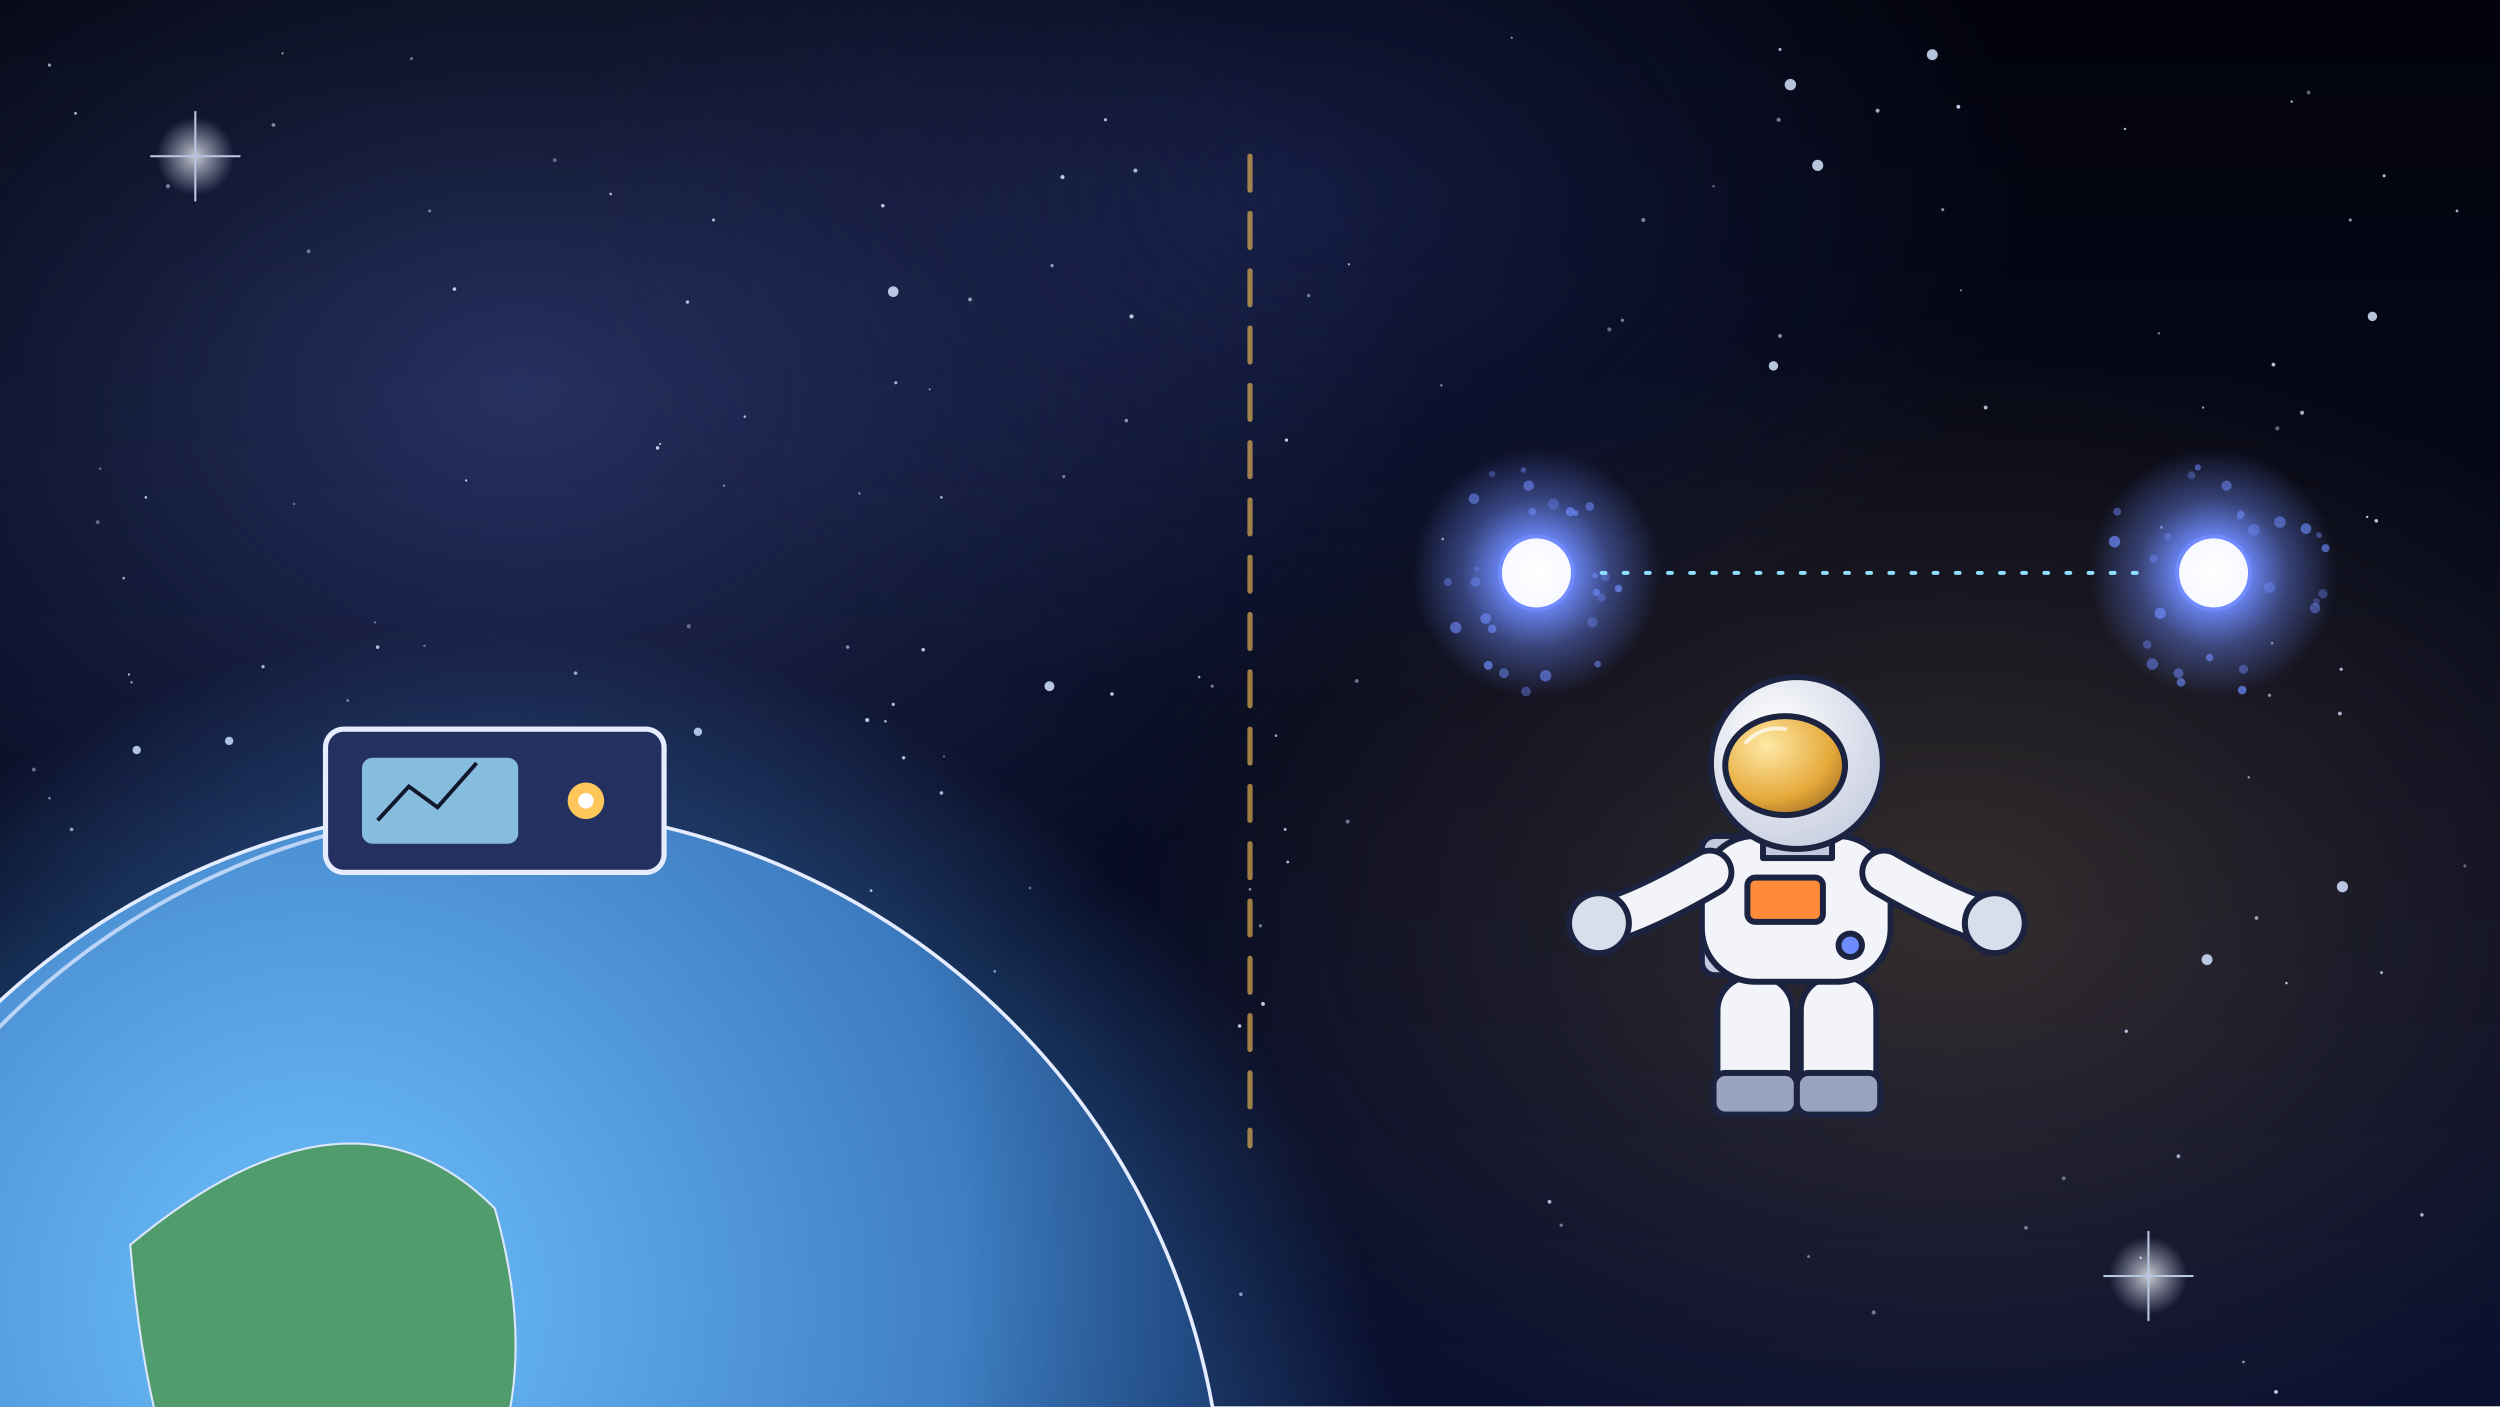
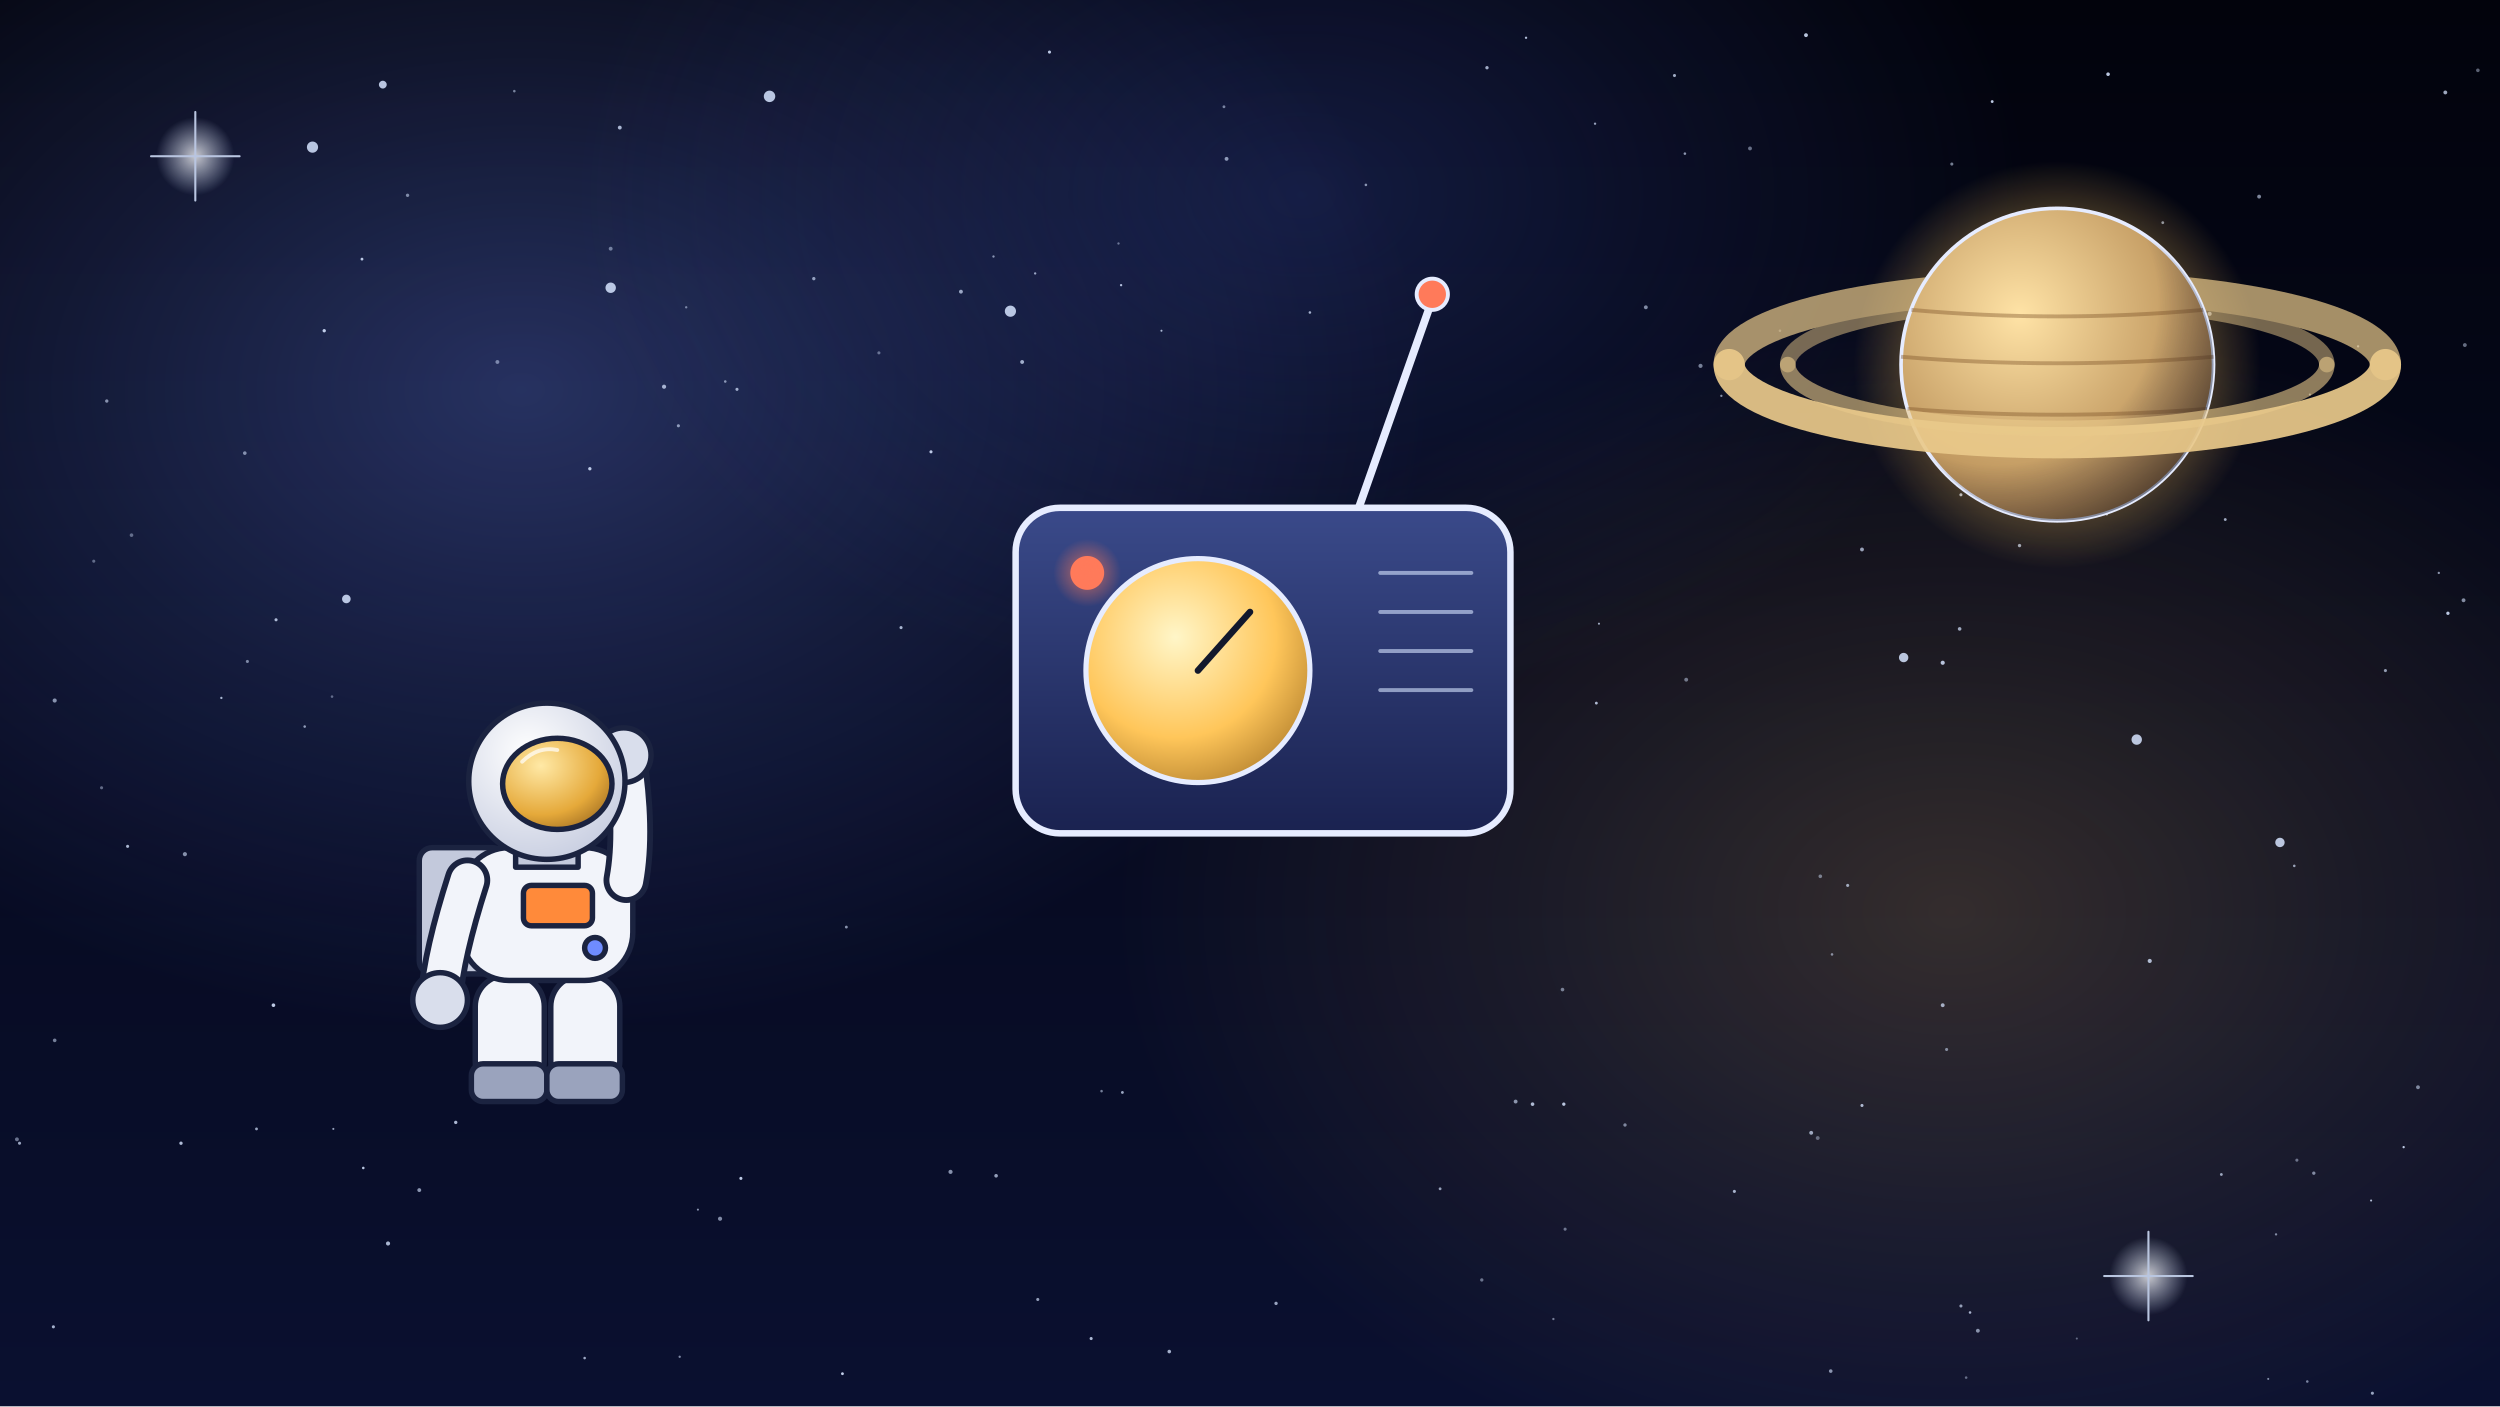
<svg xmlns="http://www.w3.org/2000/svg" viewBox="0 0 1920 1080" width="1920" height="1080">
  <defs>
-     <linearGradient id="U093l1" x1="0" y1="0" x2="0" y2="1">
+     <linearGradient id="U094l1" x1="0" y1="0" x2="0" y2="1">
      <stop offset="0" stop-color="#02030c" stop-opacity="1" />
      <stop offset="1" stop-color="#0a1030" stop-opacity="1" />
    </linearGradient>
-     <radialGradient id="U093r2" cx="0.5" cy="0.5" r="0.5">
+     <radialGradient id="U094r2" cx="0.5" cy="0.5" r="0.5">
      <stop offset="0" stop-color="#6f8cff" stop-opacity="0.32" />
      <stop offset="0.5" stop-color="#6f8cff" stop-opacity="0.144" />
      <stop offset="1" stop-color="#6f8cff" stop-opacity="0" />
    </radialGradient>
-     <radialGradient id="U093r3" cx="0.5" cy="0.5" r="0.5">
+     <radialGradient id="U094r3" cx="0.5" cy="0.5" r="0.5">
      <stop offset="0" stop-color="#ffc65a" stop-opacity="0.18" />
      <stop offset="0.5" stop-color="#ffc65a" stop-opacity="0.081" />
      <stop offset="1" stop-color="#ffc65a" stop-opacity="0" />
    </radialGradient>
-     <radialGradient id="U093r4" cx="0.5" cy="0.5" r="0.5">
+     <radialGradient id="U094r4" cx="0.5" cy="0.5" r="0.5">
      <stop offset="0" stop-color="#3a4fb0" stop-opacity="0.3" />
      <stop offset="0.5" stop-color="#3a4fb0" stop-opacity="0.135" />
      <stop offset="1" stop-color="#3a4fb0" stop-opacity="0" />
    </radialGradient>
-     <radialGradient id="U093r5" cx="0.5" cy="0.5" r="0.5">
+     <radialGradient id="U094r5" cx="0.5" cy="0.5" r="0.5">
      <stop offset="0" stop-color="#fff" stop-opacity="0.9" />
      <stop offset="1" stop-color="#d6e4ff" stop-opacity="0" />
    </radialGradient>
-     <radialGradient id="U093r6" cx="0.5" cy="0.5" r="0.5">
+     <radialGradient id="U094r6" cx="0.5" cy="0.5" r="0.5">
      <stop offset="0" stop-color="#fff" stop-opacity="0.9" />
      <stop offset="1" stop-color="#d6e4ff" stop-opacity="0" />
    </radialGradient>
-     <radialGradient id="U093r7" cx="0.5" cy="0.5" r="0.5">
-       <stop offset="0.7" stop-color="#4aa8ff" stop-opacity="0.35" />
-       <stop offset="1" stop-color="#4aa8ff" stop-opacity="0" />
-     </radialGradient>
-     <clipPath id="U093c8">
-       <circle cx="380" cy="1180" r="560" />
-     </clipPath>
-     <radialGradient id="U093r9" cx="0.38" cy="0.34" r="0.85">
-       <stop offset="0" stop-color="#6fc2ff" stop-opacity="1" />
-       <stop offset="1" stop-color="#12408a" stop-opacity="1" />
-     </radialGradient>
-     <radialGradient id="U093r10" cx="0.3" cy="0.3" r="0.95">
+     <radialGradient id="U094r7" cx="0.5" cy="0.5" r="0.5">
+       <stop offset="0.7" stop-color="#ffc65a" stop-opacity="0.28" />
+       <stop offset="1" stop-color="#ffc65a" stop-opacity="0" />
+     </radialGradient>
+     <radialGradient id="U094r8" cx="0.38" cy="0.34" r="0.85">
+       <stop offset="0" stop-color="#ffe3a6" stop-opacity="1" />
+       <stop offset="1" stop-color="#9a6a34" stop-opacity="1" />
+     </radialGradient>
+     <radialGradient id="U094r9" cx="0.3" cy="0.3" r="0.95">
      <stop offset="0" stop-color="#0a1030" stop-opacity="0" />
      <stop offset="0.55" stop-color="#0a1030" stop-opacity="0" />
-       <stop offset="1" stop-color="#02030c" stop-opacity="0.82" />
-     </radialGradient>
-     <radialGradient id="U093r11" cx="0.38" cy="0.32" r="0.85">
+       <stop offset="1" stop-color="#02030c" stop-opacity="0.8" />
+     </radialGradient>
+     <radialGradient id="U094r10" cx="0.38" cy="0.32" r="0.85">
      <stop offset="0" stop-color="#ffffff" stop-opacity="1" />
      <stop offset="1" stop-color="#bfc6dc" stop-opacity="1" />
    </radialGradient>
-     <radialGradient id="U093r12" cx="0.35" cy="0.3" r="0.9">
+     <radialGradient id="U094r11" cx="0.35" cy="0.3" r="0.9">
      <stop offset="0" stop-color="#ffe9a6" stop-opacity="1" />
      <stop offset="0.6" stop-color="#e5a93a" stop-opacity="1" />
      <stop offset="1" stop-color="#8a5a1a" stop-opacity="1" />
    </radialGradient>
-     <radialGradient id="U093r13" cx="0.5" cy="0.5" r="0.5">
-       <stop offset="0" stop-color="#fff" stop-opacity="1" />
-       <stop offset="0.25" stop-color="#6f8cff" stop-opacity="1" />
-       <stop offset="0.6" stop-color="#6f8cff" stop-opacity="0.4" />
-       <stop offset="1" stop-color="#6f8cff" stop-opacity="0" />
-     </radialGradient>
-     <radialGradient id="U093r14" cx="0.5" cy="0.5" r="0.5">
-       <stop offset="0" stop-color="#fff" stop-opacity="1" />
-       <stop offset="0.25" stop-color="#6f8cff" stop-opacity="1" />
-       <stop offset="0.6" stop-color="#6f8cff" stop-opacity="0.4" />
-       <stop offset="1" stop-color="#6f8cff" stop-opacity="0" />
+     <linearGradient id="U094l12" x1="0" y1="0" x2="0" y2="1">
+       <stop offset="0" stop-color="#3a4a8a" stop-opacity="1" />
+       <stop offset="1" stop-color="#1a2250" stop-opacity="1" />
+     </linearGradient>
+     <radialGradient id="U094r13" cx="0.4" cy="0.35" r="0.9">
+       <stop offset="0" stop-color="#fff6c8" stop-opacity="1" />
+       <stop offset="0.5" stop-color="#ffc65a" stop-opacity="1" />
+       <stop offset="1" stop-color="#8a5a14" stop-opacity="1" />
+     </radialGradient>
+     <radialGradient id="U094r14" cx="0.5" cy="0.5" r="0.5">
+       <stop offset="0" stop-color="#ff7a5a" stop-opacity="0.7" />
+       <stop offset="1" stop-color="#ff7a5a" stop-opacity="0" />
    </radialGradient>
  </defs>
-   <rect width="1920" height="1080" fill="url(#U093l1)" />
+   <rect width="1920" height="1080" fill="url(#U094l1)" />
  <g id="bg-nebula-layer">
    <g id="mv-drift-nebula-1">
-       <ellipse cx="400" cy="300" rx="700" ry="490" fill="url(#U093r2)" />
+       <ellipse cx="400" cy="300" rx="700" ry="490" fill="url(#U094r2)" />
    </g>
-     <ellipse cx="1500" cy="700" rx="650" ry="455" fill="url(#U093r3)" />
-     <ellipse cx="1000" cy="150" rx="560" ry="392" fill="url(#U093r4)" />
+     <ellipse cx="1500" cy="700" rx="650" ry="455" fill="url(#U094r3)" />
+     <ellipse cx="1000" cy="150" rx="560" ry="392" fill="url(#U094r4)" />
  </g>
  <g id="bg-stars">
-     <circle cx="1743" cy="534" r="1.3" fill="#d6e4ff" opacity="0.58" />
-     <circle cx="226" cy="387" r="0.9" fill="#d6e4ff" opacity="0.46" />
-     <circle cx="316" cy="45" r="1.2" fill="#d6e4ff" opacity="0.46" />
-     <circle cx="1733" cy="705" r="1.4" fill="#d6e4ff" opacity="0.72" />
-     <circle cx="1439" cy="1008" r="1.6" fill="#d6e4ff" opacity="0.48" />
-     <circle cx="572" cy="320" r="1.0" fill="#d6e4ff" opacity="0.78" />
-     <circle cx="1760" cy="78" r="0.9" fill="#d6e4ff" opacity="0.86" />
-     <circle cx="210" cy="96" r="1.5" fill="#d6e4ff" opacity="0.54" />
-     <circle cx="38" cy="613" r="1.0" fill="#d6e4ff" opacity="0.59" />
-     <circle cx="631" cy="877" r="1.6" fill="#d6e4ff" opacity="0.88" />
-     <circle cx="953" cy="994" r="1.4" fill="#d6e4ff" opacity="0.67" />
-     <circle cx="1746" cy="280" r="1.5" fill="#d6e4ff" opacity="0.82" />
-     <circle cx="591" cy="1029" r="1.1" fill="#d6e4ff" opacity="0.43" />
-     <circle cx="1893" cy="665" r="1.2" fill="#d6e4ff" opacity="0.41" />
-     <circle cx="796" cy="1021" r="1.6" fill="#d6e4ff" opacity="0.47" />
-     <circle cx="588" cy="1057" r="1.4" fill="#d6e4ff" opacity="0.67" />
-     <circle cx="267" cy="678" r="0.8" fill="#d6e4ff" opacity="0.42" />
-     <circle cx="1366" cy="92" r="1.6" fill="#d6e4ff" opacity="0.51" />
-     <circle cx="112" cy="382" r="1.0" fill="#d6e4ff" opacity="0.87" />
-     <circle cx="817" cy="366" r="1.2" fill="#d6e4ff" opacity="0.54" />
-     <circle cx="38" cy="50" r="1.3" fill="#d6e4ff" opacity="0.66" />
-     <circle cx="20" cy="1060" r="1.2" fill="#d6e4ff" opacity="0.64" />
-     <circle cx="637" cy="1023" r="1.1" fill="#d6e4ff" opacity="0.40" />
-     <circle cx="1749" cy="329" r="1.6" fill="#d6e4ff" opacity="0.42" />
-     <circle cx="548" cy="169" r="1.2" fill="#d6e4ff" opacity="0.80" />
-     <circle cx="931" cy="527" r="1.3" fill="#d6e4ff" opacity="0.49" />
-     <circle cx="1887" cy="162" r="1.1" fill="#d6e4ff" opacity="0.76" />
-     <circle cx="1492" cy="161" r="1.2" fill="#d6e4ff" opacity="0.64" />
-     <circle cx="808" cy="204" r="1.3" fill="#d6e4ff" opacity="0.64" />
-     <circle cx="764" cy="746" r="1.1" fill="#d6e4ff" opacity="0.64" />
-     <circle cx="784" cy="827" r="1.0" fill="#d6e4ff" opacity="0.40" />
-     <circle cx="660" cy="379" r="0.8" fill="#d6e4ff" opacity="0.70" />
-     <circle cx="1005" cy="227" r="1.3" fill="#d6e4ff" opacity="0.49" />
-     <circle cx="1246" cy="246" r="1.3" fill="#d6e4ff" opacity="0.52" />
-     <circle cx="1644" cy="966" r="0.9" fill="#d6e4ff" opacity="0.87" />
-     <circle cx="295" cy="1012" r="1.5" fill="#d6e4ff" opacity="0.51" />
-     <circle cx="1262" cy="169" r="1.6" fill="#d6e4ff" opacity="0.54" />
-     <circle cx="469" cy="149" r="1.0" fill="#d6e4ff" opacity="0.85" />
-     <circle cx="505" cy="344" r="1.4" fill="#d6e4ff" opacity="0.89" />
-     <circle cx="865" cy="323" r="1.4" fill="#d6e4ff" opacity="0.59" />
-     <circle cx="669" cy="684" r="1.1" fill="#d6e4ff" opacity="0.89" />
-     <circle cx="680" cy="554" r="1.0" fill="#d6e4ff" opacity="0.83" />
-     <circle cx="283" cy="892" r="1.4" fill="#d6e4ff" opacity="0.82" />
-     <circle cx="1504" cy="82" r="1.5" fill="#d6e4ff" opacity="0.90" />
-     <circle cx="202" cy="512" r="1.3" fill="#d6e4ff" opacity="0.77" />
-     <circle cx="1633" cy="792" r="1.3" fill="#d6e4ff" opacity="0.83" />
-     <circle cx="960" cy="683" r="1.1" fill="#d6e4ff" opacity="0.57" />
-     <circle cx="1161" cy="29" r="0.8" fill="#d6e4ff" opacity="0.70" />
-     <circle cx="55" cy="637" r="1.4" fill="#d6e4ff" opacity="0.68" />
-     <circle cx="1745" cy="494" r="1.0" fill="#d6e4ff" opacity="0.63" />
-     <circle cx="157" cy="693" r="1.0" fill="#d6e4ff" opacity="0.51" />
-     <circle cx="129" cy="143" r="1.6" fill="#d6e4ff" opacity="0.51" />
-     <circle cx="745" cy="230" r="1.5" fill="#d6e4ff" opacity="0.64" />
-     <circle cx="688" cy="294" r="1.2" fill="#d6e4ff" opacity="0.78" />
-     <circle cx="816" cy="136" r="1.6" fill="#d6e4ff" opacity="0.87" />
-     <circle cx="75" cy="401" r="1.5" fill="#d6e4ff" opacity="0.40" />
-     <circle cx="686" cy="541" r="1.3" fill="#d6e4ff" opacity="0.81" />
-     <circle cx="556" cy="373" r="0.8" fill="#d6e4ff" opacity="0.69" />
-     <circle cx="725" cy="581" r="0.9" fill="#d6e4ff" opacity="0.42" />
-     <circle cx="872" cy="131" r="1.6" fill="#d6e4ff" opacity="0.76" />
-     <circle cx="913" cy="1008" r="1.0" fill="#d6e4ff" opacity="0.80" />
-     <circle cx="115" cy="834" r="1.6" fill="#d6e4ff" opacity="0.89" />
-     <circle cx="1107" cy="296" r="1.0" fill="#d6e4ff" opacity="0.54" />
-     <circle cx="1673" cy="888" r="1.5" fill="#d6e4ff" opacity="0.72" />
-     <circle cx="714" cy="299" r="0.8" fill="#d6e4ff" opacity="0.58" />
-     <circle cx="326" cy="496" r="1.0" fill="#d6e4ff" opacity="0.41" />
-     <circle cx="1316" cy="143" r="1.0" fill="#d6e4ff" opacity="0.40" />
-     <circle cx="507" cy="341" r="0.9" fill="#d6e4ff" opacity="0.73" />
-     <circle cx="1825" cy="400" r="1.4" fill="#d6e4ff" opacity="0.87" />
-     <circle cx="709" cy="499" r="1.4" fill="#d6e4ff" opacity="0.86" />
-     <circle cx="426" cy="123" r="1.5" fill="#d6e4ff" opacity="0.41" />
-     <circle cx="1442" cy="85" r="1.6" fill="#d6e4ff" opacity="0.71" />
-     <circle cx="525" cy="988" r="1.2" fill="#d6e4ff" opacity="0.84" />
-     <circle cx="1723" cy="1046" r="1.0" fill="#d6e4ff" opacity="0.68" />
-     <circle cx="1035" cy="631" r="1.5" fill="#d6e4ff" opacity="0.49" />
-     <circle cx="529" cy="481" r="1.6" fill="#d6e4ff" opacity="0.41" />
-     <circle cx="1773" cy="71" r="1.5" fill="#d6e4ff" opacity="0.43" />
-     <circle cx="217" cy="41" r="0.8" fill="#d6e4ff" opacity="0.78" />
-     <circle cx="293" cy="957" r="1.0" fill="#d6e4ff" opacity="0.76" />
-     <circle cx="546" cy="1060" r="1.6" fill="#d6e4ff" opacity="0.65" />
-     <circle cx="1367" cy="38" r="1.2" fill="#d6e4ff" opacity="0.78" />
-     <circle cx="442" cy="517" r="1.4" fill="#d6e4ff" opacity="0.72" />
-     <circle cx="344" cy="832" r="1.1" fill="#d6e4ff" opacity="0.45" />
-     <circle cx="980" cy="565" r="1.0" fill="#d6e4ff" opacity="0.77" />
-     <circle cx="1768" cy="317" r="1.6" fill="#d6e4ff" opacity="0.75" />
-     <circle cx="290" cy="497" r="1.4" fill="#d6e4ff" opacity="0.83" />
-     <circle cx="1692" cy="313" r="0.9" fill="#d6e4ff" opacity="0.69" />
-     <circle cx="694" cy="582" r="1.3" fill="#d6e4ff" opacity="0.86" />
-     <circle cx="823" cy="918" r="1.4" fill="#d6e4ff" opacity="0.54" />
-     <circle cx="1389" cy="965" r="1.1" fill="#d6e4ff" opacity="0.53" />
-     <circle cx="1632" cy="99" r="0.9" fill="#d6e4ff" opacity="0.88" />
-     <circle cx="854" cy="533" r="1.4" fill="#d6e4ff" opacity="0.88" />
-     <circle cx="988" cy="338" r="1.3" fill="#d6e4ff" opacity="0.88" />
-     <circle cx="1506" cy="223" r="0.8" fill="#d6e4ff" opacity="0.62" />
-     <circle cx="849" cy="92" r="1.2" fill="#d6e4ff" opacity="0.85" />
-     <circle cx="1036" cy="203" r="0.9" fill="#d6e4ff" opacity="0.72" />
-     <circle cx="1658" cy="256" r="1.0" fill="#d6e4ff" opacity="0.51" />
-     <circle cx="1199" cy="941" r="1.3" fill="#d6e4ff" opacity="0.46" />
-     <circle cx="99" cy="518" r="0.9" fill="#d6e4ff" opacity="0.78" />
-     <circle cx="101" cy="524" r="0.9" fill="#d6e4ff" opacity="0.72" />
-     <circle cx="1756" cy="755" r="1.0" fill="#d6e4ff" opacity="0.81" />
-     <circle cx="847" cy="1022" r="1.2" fill="#d6e4ff" opacity="0.74" />
-     <circle cx="1660" cy="405" r="1.2" fill="#d6e4ff" opacity="0.56" />
-     <circle cx="528" cy="232" r="1.3" fill="#d6e4ff" opacity="0.84" />
-     <circle cx="849" cy="1049" r="1.5" fill="#d6e4ff" opacity="0.40" />
-     <circle cx="477" cy="641" r="1.0" fill="#d6e4ff" opacity="0.69" />
-     <circle cx="1805" cy="169" r="1.2" fill="#d6e4ff" opacity="0.68" />
-     <circle cx="1797" cy="548" r="1.5" fill="#d6e4ff" opacity="0.77" />
-     <circle cx="1190" cy="923" r="1.5" fill="#d6e4ff" opacity="0.77" />
-     <circle cx="1525" cy="313" r="1.5" fill="#d6e4ff" opacity="0.82" />
-     <circle cx="1585" cy="905" r="1.5" fill="#d6e4ff" opacity="0.44" />
-     <circle cx="791" cy="682" r="1.1" fill="#d6e4ff" opacity="0.43" />
-     <circle cx="267" cy="538" r="1.1" fill="#d6e4ff" opacity="0.52" />
-     <circle cx="1042" cy="523" r="1.5" fill="#d6e4ff" opacity="0.46" />
-     <circle cx="1831" cy="135" r="1.2" fill="#d6e4ff" opacity="0.83" />
-     <circle cx="723" cy="609" r="1.4" fill="#d6e4ff" opacity="0.82" />
-     <circle cx="1748" cy="1069" r="1.5" fill="#d6e4ff" opacity="0.87" />
-     <circle cx="358" cy="369" r="0.9" fill="#d6e4ff" opacity="0.81" />
-     <circle cx="989" cy="662" r="1.1" fill="#d6e4ff" opacity="0.81" />
-     <circle cx="987" cy="637" r="1.2" fill="#d6e4ff" opacity="0.76" />
-     <circle cx="38" cy="1014" r="1.0" fill="#d6e4ff" opacity="0.87" />
-     <circle cx="651" cy="497" r="1.4" fill="#d6e4ff" opacity="0.56" />
-     <circle cx="921" cy="520" r="1.0" fill="#d6e4ff" opacity="0.70" />
-     <circle cx="1727" cy="597" r="0.9" fill="#d6e4ff" opacity="0.70" />
-     <circle cx="678" cy="158" r="1.4" fill="#d6e4ff" opacity="0.85" />
-     <circle cx="1367" cy="258" r="1.5" fill="#d6e4ff" opacity="0.62" />
-     <circle cx="77" cy="360" r="0.9" fill="#d6e4ff" opacity="0.47" />
-     <circle cx="288" cy="478" r="0.9" fill="#d6e4ff" opacity="0.46" />
-     <circle cx="134" cy="700" r="1.6" fill="#d6e4ff" opacity="0.63" />
-     <circle cx="1556" cy="943" r="1.5" fill="#d6e4ff" opacity="0.50" />
-     <circle cx="349" cy="222" r="1.4" fill="#d6e4ff" opacity="0.89" />
-     <circle cx="1798" cy="514" r="1.3" fill="#d6e4ff" opacity="0.78" />
-     <circle cx="723" cy="382" r="1.0" fill="#d6e4ff" opacity="0.83" />
-     <circle cx="1829" cy="747" r="1.2" fill="#d6e4ff" opacity="0.73" />
-     <circle cx="26" cy="591" r="1.5" fill="#d6e4ff" opacity="0.45" />
-     <circle cx="58" cy="87" r="1.1" fill="#d6e4ff" opacity="0.82" />
-     <circle cx="1108" cy="414" r="1.0" fill="#d6e4ff" opacity="0.75" />
-     <circle cx="1236" cy="253" r="1.6" fill="#d6e4ff" opacity="0.43" />
-     <circle cx="968" cy="711" r="1.2" fill="#d6e4ff" opacity="0.55" />
-     <circle cx="644" cy="705" r="1.1" fill="#d6e4ff" opacity="0.86" />
-     <circle cx="330" cy="162" r="1.2" fill="#d6e4ff" opacity="0.48" />
-     <circle cx="189" cy="962" r="1.1" fill="#d6e4ff" opacity="0.54" />
-     <circle cx="666" cy="553" r="1.6" fill="#d6e4ff" opacity="0.84" />
-     <circle cx="869" cy="243" r="1.6" fill="#d6e4ff" opacity="0.86" />
-     <circle cx="952" cy="788" r="1.4" fill="#d6e4ff" opacity="0.84" />
-     <circle cx="970" cy="771" r="1.5" fill="#d6e4ff" opacity="0.90" />
-     <circle cx="95" cy="444" r="1.1" fill="#d6e4ff" opacity="0.68" />
-     <circle cx="1860" cy="933" r="1.4" fill="#d6e4ff" opacity="0.76" />
-     <circle cx="1818" cy="397" r="0.9" fill="#d6e4ff" opacity="0.89" />
-     <circle cx="193" cy="814" r="1.1" fill="#d6e4ff" opacity="0.51" />
-     <circle cx="237" cy="193" r="1.5" fill="#d6e4ff" opacity="0.44" />
+     <circle cx="1049" cy="142" r="1.0" fill="#d6e4ff" opacity="0.62" />
+     <circle cx="42" cy="538" r="1.6" fill="#d6e4ff" opacity="0.61" />
+     <circle cx="1595" cy="1028" r="0.8" fill="#d6e4ff" opacity="0.41" />
+     <circle cx="838" cy="1028" r="1.2" fill="#d6e4ff" opacity="0.80" />
+     <circle cx="1286" cy="58" r="1.2" fill="#d6e4ff" opacity="0.72" />
+     <circle cx="313" cy="150" r="1.3" fill="#d6e4ff" opacity="0.55" />
+     <circle cx="1322" cy="304" r="0.9" fill="#d6e4ff" opacity="0.59" />
+     <circle cx="1506" cy="380" r="1.2" fill="#d6e4ff" opacity="0.79" />
+     <circle cx="536" cy="929" r="0.8" fill="#d6e4ff" opacity="0.63" />
+     <circle cx="469" cy="191" r="1.5" fill="#d6e4ff" opacity="0.48" />
+     <circle cx="1492" cy="509" r="1.6" fill="#d6e4ff" opacity="0.84" />
+     <circle cx="41" cy="1019" r="1.2" fill="#d6e4ff" opacity="0.76" />
+     <circle cx="210" cy="772" r="1.4" fill="#d6e4ff" opacity="0.88" />
+     <circle cx="1142" cy="52" r="1.3" fill="#d6e4ff" opacity="0.73" />
+     <circle cx="256" cy="867" r="0.8" fill="#d6e4ff" opacity="0.69" />
+     <circle cx="1193" cy="1013" r="0.9" fill="#d6e4ff" opacity="0.51" />
+     <circle cx="1295" cy="522" r="1.5" fill="#d6e4ff" opacity="0.48" />
+     <circle cx="1264" cy="236" r="1.5" fill="#d6e4ff" opacity="0.58" />
+     <circle cx="1777" cy="901" r="1.3" fill="#d6e4ff" opacity="0.56" />
+     <circle cx="1202" cy="944" r="1.2" fill="#d6e4ff" opacity="0.47" />
+     <circle cx="1510" cy="1058" r="1.0" fill="#d6e4ff" opacity="0.43" />
+     <circle cx="625" cy="214" r="1.3" fill="#d6e4ff" opacity="0.65" />
+     <circle cx="1617" cy="218" r="1.3" fill="#d6e4ff" opacity="0.69" />
+     <circle cx="255" cy="535" r="1.0" fill="#d6e4ff" opacity="0.41" />
+     <circle cx="13" cy="875" r="1.5" fill="#d6e4ff" opacity="0.47" />
+     <circle cx="476" cy="98" r="1.5" fill="#d6e4ff" opacity="0.77" />
+     <circle cx="1505" cy="483" r="1.4" fill="#d6e4ff" opacity="0.71" />
+     <circle cx="521" cy="327" r="1.2" fill="#d6e4ff" opacity="0.62" />
+     <circle cx="1228" cy="479" r="0.8" fill="#d6e4ff" opacity="0.73" />
+     <circle cx="1177" cy="848" r="1.4" fill="#d6e4ff" opacity="0.79" />
+     <circle cx="806" cy="40" r="1.2" fill="#d6e4ff" opacity="0.87" />
+     <circle cx="1506" cy="1003" r="1.2" fill="#d6e4ff" opacity="0.66" />
+     <circle cx="569" cy="905" r="1.2" fill="#d6e4ff" opacity="0.88" />
+     <circle cx="1495" cy="806" r="1.2" fill="#d6e4ff" opacity="0.55" />
+     <circle cx="42" cy="799" r="1.4" fill="#d6e4ff" opacity="0.53" />
+     <circle cx="1697" cy="241" r="1.6" fill="#d6e4ff" opacity="0.68" />
+     <circle cx="738" cy="224" r="1.5" fill="#d6e4ff" opacity="0.69" />
+     <circle cx="1735" cy="151" r="1.5" fill="#d6e4ff" opacity="0.58" />
+     <circle cx="449" cy="1043" r="1.0" fill="#d6e4ff" opacity="0.73" />
+     <circle cx="980" cy="1001" r="1.3" fill="#d6e4ff" opacity="0.70" />
+     <circle cx="279" cy="897" r="1.0" fill="#d6e4ff" opacity="0.86" />
+     <circle cx="298" cy="955" r="1.6" fill="#d6e4ff" opacity="0.78" />
+     <circle cx="212" cy="476" r="1.2" fill="#d6e4ff" opacity="0.79" />
+     <circle cx="1387" cy="27" r="1.5" fill="#d6e4ff" opacity="0.85" />
+     <circle cx="1226" cy="540" r="1.1" fill="#d6e4ff" opacity="0.80" />
+     <circle cx="942" cy="122" r="1.5" fill="#d6e4ff" opacity="0.63" />
+     <circle cx="1651" cy="738" r="1.6" fill="#d6e4ff" opacity="0.79" />
+     <circle cx="1531" cy="209" r="1.4" fill="#d6e4ff" opacity="0.47" />
+     <circle cx="1618" cy="395" r="0.9" fill="#d6e4ff" opacity="0.79" />
+     <circle cx="1873" cy="440" r="0.9" fill="#d6e4ff" opacity="0.63" />
+     <circle cx="940" cy="82" r="1.1" fill="#d6e4ff" opacity="0.53" />
+     <circle cx="1846" cy="881" r="0.9" fill="#d6e4ff" opacity="0.87" />
+     <circle cx="1367" cy="254" r="1.0" fill="#d6e4ff" opacity="0.41" />
+     <circle cx="862" cy="839" r="1.1" fill="#d6e4ff" opacity="0.71" />
+     <circle cx="1551" cy="419" r="1.3" fill="#d6e4ff" opacity="0.70" />
+     <circle cx="1106" cy="913" r="1.1" fill="#d6e4ff" opacity="0.67" />
+     <circle cx="1306" cy="281" r="1.6" fill="#d6e4ff" opacity="0.53" />
+     <circle cx="78" cy="605" r="1.2" fill="#d6e4ff" opacity="0.42" />
+     <circle cx="197" cy="867" r="1.1" fill="#d6e4ff" opacity="0.70" />
+     <circle cx="730" cy="900" r="1.6" fill="#d6e4ff" opacity="0.61" />
+     <circle cx="1822" cy="1070" r="1.2" fill="#d6e4ff" opacity="0.69" />
+     <circle cx="1748" cy="948" r="0.9" fill="#d6e4ff" opacity="0.57" />
+     <circle cx="1893" cy="265" r="1.5" fill="#d6e4ff" opacity="0.46" />
+     <circle cx="1172" cy="29" r="0.9" fill="#d6e4ff" opacity="0.82" />
+     <circle cx="350" cy="862" r="1.3" fill="#d6e4ff" opacity="0.79" />
+     <circle cx="1857" cy="835" r="1.5" fill="#d6e4ff" opacity="0.55" />
+     <circle cx="1880" cy="471" r="1.3" fill="#d6e4ff" opacity="0.87" />
+     <circle cx="765" cy="903" r="1.4" fill="#d6e4ff" opacity="0.67" />
+     <circle cx="453" cy="360" r="1.3" fill="#d6e4ff" opacity="0.86" />
+     <circle cx="1396" cy="874" r="1.5" fill="#d6e4ff" opacity="0.41" />
+     <circle cx="785" cy="278" r="1.5" fill="#d6e4ff" opacity="0.72" />
+     <circle cx="1709" cy="399" r="1.1" fill="#d6e4ff" opacity="0.73" />
+     <circle cx="1903" cy="54" r="1.4" fill="#d6e4ff" opacity="0.42" />
+     <circle cx="1762" cy="665" r="1.0" fill="#d6e4ff" opacity="0.67" />
+     <circle cx="1332" cy="915" r="1.2" fill="#d6e4ff" opacity="0.76" />
+     <circle cx="1499" cy="126" r="1.2" fill="#d6e4ff" opacity="0.53" />
+     <circle cx="898" cy="1038" r="1.4" fill="#d6e4ff" opacity="0.75" />
+     <circle cx="1530" cy="78" r="1.1" fill="#d6e4ff" opacity="0.88" />
+     <circle cx="1764" cy="891" r="1.2" fill="#d6e4ff" opacity="0.45" />
+     <circle cx="859" cy="187" r="0.9" fill="#d6e4ff" opacity="0.45" />
+     <circle cx="190" cy="508" r="1.2" fill="#d6e4ff" opacity="0.55" />
+     <circle cx="522" cy="1042" r="0.9" fill="#d6e4ff" opacity="0.57" />
+     <circle cx="1492" cy="772" r="1.5" fill="#d6e4ff" opacity="0.72" />
+     <circle cx="715" cy="347" r="1.2" fill="#d6e4ff" opacity="0.87" />
+     <circle cx="1570" cy="280" r="1.2" fill="#d6e4ff" opacity="0.80" />
+     <circle cx="1513" cy="1008" r="1.0" fill="#d6e4ff" opacity="0.76" />
+     <circle cx="650" cy="712" r="1.1" fill="#d6e4ff" opacity="0.62" />
+     <circle cx="15" cy="878" r="1.2" fill="#d6e4ff" opacity="0.70" />
+     <circle cx="1549" cy="309" r="1.1" fill="#d6e4ff" opacity="0.83" />
+     <circle cx="1821" cy="922" r="0.8" fill="#d6e4ff" opacity="0.81" />
+     <circle cx="566" cy="299" r="1.2" fill="#d6e4ff" opacity="0.73" />
+     <circle cx="249" cy="254" r="1.3" fill="#d6e4ff" opacity="0.89" />
+     <circle cx="382" cy="278" r="1.5" fill="#d6e4ff" opacity="0.50" />
+     <circle cx="1006" cy="240" r="1.0" fill="#d6e4ff" opacity="0.74" />
+     <circle cx="1811" cy="266" r="0.9" fill="#d6e4ff" opacity="0.70" />
+     <circle cx="1200" cy="760" r="1.4" fill="#d6e4ff" opacity="0.51" />
+     <circle cx="101" cy="411" r="1.4" fill="#d6e4ff" opacity="0.41" />
+     <circle cx="1248" cy="864" r="1.3" fill="#d6e4ff" opacity="0.54" />
+     <circle cx="647" cy="1055" r="1.1" fill="#d6e4ff" opacity="0.89" />
+     <circle cx="278" cy="199" r="1.1" fill="#d6e4ff" opacity="0.86" />
+     <circle cx="1519" cy="1022" r="1.5" fill="#d6e4ff" opacity="0.60" />
+     <circle cx="1772" cy="1061" r="1.0" fill="#d6e4ff" opacity="0.54" />
+     <circle cx="1407" cy="733" r="1.0" fill="#d6e4ff" opacity="0.56" />
+     <circle cx="1742" cy="1059" r="0.8" fill="#d6e4ff" opacity="0.58" />
+     <circle cx="1878" cy="71" r="1.5" fill="#d6e4ff" opacity="0.73" />
+     <circle cx="1225" cy="95" r="0.9" fill="#d6e4ff" opacity="0.69" />
+     <circle cx="795" cy="210" r="0.9" fill="#d6e4ff" opacity="0.68" />
+     <circle cx="188" cy="348" r="1.4" fill="#d6e4ff" opacity="0.57" />
+     <circle cx="142" cy="656" r="1.6" fill="#d6e4ff" opacity="0.60" />
+     <circle cx="1138" cy="983" r="1.3" fill="#d6e4ff" opacity="0.46" />
+     <circle cx="1706" cy="902" r="1.1" fill="#d6e4ff" opacity="0.69" />
+     <circle cx="72" cy="431" r="1.2" fill="#d6e4ff" opacity="0.41" />
+     <circle cx="1832" cy="515" r="1.2" fill="#d6e4ff" opacity="0.66" />
+     <circle cx="139" cy="878" r="1.3" fill="#d6e4ff" opacity="0.81" />
+     <circle cx="846" cy="838" r="1.0" fill="#d6e4ff" opacity="0.53" />
+     <circle cx="763" cy="197" r="0.9" fill="#d6e4ff" opacity="0.61" />
+     <circle cx="1430" cy="849" r="1.2" fill="#d6e4ff" opacity="0.78" />
+     <circle cx="553" cy="936" r="1.6" fill="#d6e4ff" opacity="0.58" />
+     <circle cx="861" cy="219" r="0.9" fill="#d6e4ff" opacity="0.82" />
+     <circle cx="692" cy="482" r="1.2" fill="#d6e4ff" opacity="0.77" />
+     <circle cx="1344" cy="114" r="1.5" fill="#d6e4ff" opacity="0.46" />
+     <circle cx="1892" cy="461" r="1.5" fill="#d6e4ff" opacity="0.59" />
+     <circle cx="234" cy="558" r="1.0" fill="#d6e4ff" opacity="0.65" />
+     <circle cx="1398" cy="673" r="1.4" fill="#d6e4ff" opacity="0.48" />
+     <circle cx="510" cy="297" r="1.6" fill="#d6e4ff" opacity="0.74" />
+     <circle cx="557" cy="293" r="1.0" fill="#d6e4ff" opacity="0.59" />
+     <circle cx="1201" cy="848" r="1.3" fill="#d6e4ff" opacity="0.85" />
+     <circle cx="98" cy="650" r="1.2" fill="#d6e4ff" opacity="0.78" />
+     <circle cx="1619" cy="57" r="1.4" fill="#d6e4ff" opacity="0.87" />
+     <circle cx="797" cy="998" r="1.2" fill="#d6e4ff" opacity="0.67" />
+     <circle cx="1774" cy="303" r="0.8" fill="#d6e4ff" opacity="0.63" />
+     <circle cx="322" cy="914" r="1.5" fill="#d6e4ff" opacity="0.63" />
+     <circle cx="170" cy="536" r="0.9" fill="#d6e4ff" opacity="0.77" />
+     <circle cx="1661" cy="171" r="1.1" fill="#d6e4ff" opacity="0.62" />
+     <circle cx="527" cy="236" r="0.9" fill="#d6e4ff" opacity="0.51" />
+     <circle cx="675" cy="271" r="1.2" fill="#d6e4ff" opacity="0.42" />
+     <circle cx="1419" cy="680" r="1.2" fill="#d6e4ff" opacity="0.70" />
+     <circle cx="1406" cy="1053" r="1.4" fill="#d6e4ff" opacity="0.62" />
+     <circle cx="1430" cy="422" r="1.5" fill="#d6e4ff" opacity="0.68" />
+     <circle cx="1294" cy="118" r="1.0" fill="#d6e4ff" opacity="0.64" />
+     <circle cx="1164" cy="846" r="1.5" fill="#d6e4ff" opacity="0.61" />
+     <circle cx="82" cy="308" r="1.3" fill="#d6e4ff" opacity="0.59" />
+     <circle cx="892" cy="254" r="0.8" fill="#d6e4ff" opacity="0.78" />
+     <circle cx="395" cy="70" r="1.0" fill="#d6e4ff" opacity="0.52" />
+     <circle cx="1391" cy="870" r="1.5" fill="#d6e4ff" opacity="0.70" />
  </g>
  <g id="mv-glint-s1" fill="#d6e4ff">
-     <circle cx="1484" cy="42" r="4.2" opacity=".85" />
-     <circle cx="493" cy="578" r="3.9" opacity=".85" />
-     <circle cx="686" cy="224" r="4.1" opacity=".85" />
-     <circle cx="105" cy="576" r="3.2" opacity=".85" />
+     <circle cx="294" cy="65" r="3.0" opacity=".85" />
+     <circle cx="1462" cy="505" r="3.6" opacity=".85" />
  </g>
  <g id="mv-glint-s2" fill="#d6e4ff">
-     <circle cx="806" cy="527" r="3.8" opacity=".85" />
-     <circle cx="536" cy="562" r="3.2" opacity=".85" />
-     <circle cx="1375" cy="65" r="4.4" opacity=".85" />
-     <circle cx="373" cy="644" r="4.4" opacity=".85" />
-     <circle cx="1799" cy="681" r="4.3" opacity=".85" />
+     <circle cx="266" cy="460" r="3.3" opacity=".85" />
+     <circle cx="240" cy="113" r="4.3" opacity=".85" />
+     <circle cx="776" cy="239" r="4.3" opacity=".85" />
+     <circle cx="1751" cy="647" r="3.6" opacity=".85" />
  </g>
  <g id="mv-glint-s3" fill="#d6e4ff">
-     <circle cx="176" cy="569" r="3.2" opacity=".85" />
-     <circle cx="1822" cy="243" r="3.6" opacity=".85" />
-     <circle cx="1695" cy="737" r="4.2" opacity=".85" />
-     <circle cx="1396" cy="127" r="4.3" opacity=".85" />
-     <circle cx="1362" cy="281" r="3.6" opacity=".85" />
+     <circle cx="591" cy="74" r="4.4" opacity=".85" />
+     <circle cx="469" cy="221" r="4.0" opacity=".85" />
+     <circle cx="1641" cy="568" r="4.0" opacity=".85" />
  </g>
  <g opacity=".85">
-     <circle cx="150" cy="120" r="30" fill="url(#U093r5)" />
+     <circle cx="150" cy="120" r="30" fill="url(#U094r5)" />
    <path d="M116 120H184M150 86V154" stroke="#d6e4ff" stroke-width="1.6" stroke-linecap="round" />
  </g>
  <g opacity=".85">
-     <circle cx="1650" cy="980" r="30" fill="url(#U093r6)" />
+     <circle cx="1650" cy="980" r="30" fill="url(#U094r6)" />
    <path d="M1616 980H1684M1650 946V1014" stroke="#d6e4ff" stroke-width="1.6" stroke-linecap="round" />
  </g>
-   <circle cx="380" cy="1180" r="700" fill="url(#U093r7)" />
-   <circle cx="380" cy="1180" r="560" fill="url(#U093r9)" />
-   <g clip-path="url(#U093c8)" fill="#4f9a62" stroke="#e6ecff" stroke-width="1.6" opacity=".92">
-     <path d="M100 956 q168 -140 280 -28 q56 196 -84 308 q-168 56 -196 -280z" />
-     <path d="M492 1264 q224 -56 280 140 q-112 252 -252 224z" />
-     <ellipse cx="324" cy="1488" rx="140" ry="56" fill="#d6e4ff" opacity=".5" />
-   </g>
-   <circle cx="380" cy="1180" r="560" fill="url(#U093r10)" stroke="#e6ecff" stroke-width="2.8" />
-   <path d="M-68 872 A560 560 0 0 1 268 637" fill="none" stroke="#d6e4ff" stroke-width="3" stroke-linecap="round" opacity=".8" />
-   <g id="lab-detector">
-     <rect x="250" y="560" width="260" height="110" rx="14" fill="#243060" stroke="#e6ecff" stroke-width="4" />
-     <rect x="278" y="582" width="120" height="66" rx="8" fill="#9fe0ff" opacity=".8" />
-     <path d="M290 630 l24 -26 l22 16 l30 -34" fill="none" stroke="#12182c" stroke-width="3" />
-     <circle cx="450" cy="615" r="14" fill="#ffc65a" />
-   </g>
-   <g id="mv-flicker-light-detector" fill="#fff">
-     <circle cx="450" cy="615" r="6" />
-   </g>
-   <path d="M960 120 V880" stroke="#ffc65a" stroke-width="4" stroke-dasharray="26 18" stroke-linecap="round" opacity=".6" />
-   <g id="mv-breathe-astronaut" stroke="#1b2340" stroke-width="4.6" stroke-linejoin="round" stroke-linecap="round">
-     <rect x="1307" y="642" width="73" height="107" rx="10" fill="#c3c9dc" />
-     <rect x="1319" y="750" width="58" height="99" rx="26" fill="#f2f4fa" />
-     <rect x="1316" y="824" width="64" height="32" rx="9" fill="#9aa3bd" />
-     <rect x="1383" y="750" width="58" height="99" rx="26" fill="#f2f4fa" />
-     <rect x="1380" y="824" width="64" height="32" rx="9" fill="#9aa3bd" />
-     <rect x="1307" y="642" width="145" height="112" rx="41" fill="#f2f4fa" />
-     <rect x="1342" y="674" width="58" height="34" rx="6" fill="#ff8a3a" />
-     <circle cx="1421" cy="726" r="9" fill="#6f8cff" />
-     <path d="M1313 670 Q1262 700 1228 709" fill="none" stroke="#1b2340" stroke-width="38" />
-     <path d="M1313 670 Q1262 700 1228 709" fill="none" stroke="#f2f4fa" stroke-width="29" />
-     <circle cx="1228" cy="709" r="23" fill="#d9deec" />
-     <path d="M1447 670 Q1498 700 1532 709" fill="none" stroke="#1b2340" stroke-width="38" />
-     <path d="M1447 670 Q1498 700 1532 709" fill="none" stroke="#f2f4fa" stroke-width="29" />
-     <circle cx="1532" cy="709" r="23" fill="#d9deec" />
-     <rect x="1354" y="626" width="53" height="33" fill="#c3c9dc" />
-     <circle cx="1380" cy="586" r="66" fill="url(#U093r11)" />
-     <ellipse cx="1371" cy="588" rx="46" ry="38" fill="url(#U093r12)" />
-     <path d="M1341 570 q13 -13 30 -10" fill="none" stroke="#fff" stroke-width="3" opacity=".7" />
-   </g>
-   <circle cx="1180" cy="440" r="95" fill="url(#U093r13)" />
-   <circle cx="1180" cy="440" r="28" fill="#fff" opacity=".95" stroke="#6f8cff" stroke-width="3" />
-   <circle cx="1233" cy="443" r="3.3" fill="#6f8cff" opacity="0.37" />
-   <circle cx="1141" cy="475" r="4.1" fill="#6f8cff" opacity="0.59" />
-   <circle cx="1193" cy="387" r="4.3" fill="#6f8cff" opacity="0.34" />
-   <circle cx="1187" cy="519" r="4.4" fill="#6f8cff" opacity="0.58" />
-   <circle cx="1223" cy="478" r="3.9" fill="#6f8cff" opacity="0.39" />
-   <circle cx="1174" cy="373" r="4.0" fill="#6f8cff" opacity="0.57" />
-   <circle cx="1146" cy="364" r="2.4" fill="#6f8cff" opacity="0.36" />
-   <circle cx="1230" cy="459" r="3.2" fill="#6f8cff" opacity="0.35" />
-   <circle cx="1243" cy="452" r="2.9" fill="#6f8cff" opacity="0.68" />
-   <circle cx="1170" cy="361" r="2.1" fill="#6f8cff" opacity="0.46" />
-   <circle cx="1225" cy="442" r="2.1" fill="#6f8cff" opacity="0.63" />
-   <circle cx="1134" cy="437" r="2.1" fill="#6f8cff" opacity="0.30" />
-   <circle cx="1146" cy="483" r="3.3" fill="#6f8cff" opacity="0.60" />
-   <circle cx="1112" cy="447" r="3.1" fill="#6f8cff" opacity="0.43" />
-   <circle cx="1226" cy="455" r="2.8" fill="#6f8cff" opacity="0.60" />
-   <circle cx="1221" cy="389" r="3.3" fill="#6f8cff" opacity="0.54" />
-   <circle cx="1118" cy="482" r="4.4" fill="#6f8cff" opacity="0.60" />
-   <circle cx="1206" cy="393" r="3.5" fill="#6f8cff" opacity="0.66" />
-   <circle cx="1143" cy="511" r="3.4" fill="#6f8cff" opacity="0.67" />
-   <circle cx="1227" cy="510" r="2.6" fill="#6f8cff" opacity="0.54" />
-   <circle cx="1172" cy="531" r="3.7" fill="#6f8cff" opacity="0.42" />
-   <circle cx="1133" cy="447" r="3.7" fill="#6f8cff" opacity="0.46" />
-   <circle cx="1132" cy="383" r="4.1" fill="#6f8cff" opacity="0.54" />
-   <circle cx="1155" cy="517" r="3.8" fill="#6f8cff" opacity="0.48" />
-   <circle cx="1210" cy="394" r="2.3" fill="#6f8cff" opacity="0.61" />
-   <circle cx="1177" cy="393" r="3.0" fill="#6f8cff" opacity="0.53" />
-   <circle cx="1700" cy="440" r="95" fill="url(#U093r14)" />
-   <circle cx="1700" cy="440" r="28" fill="#fff" opacity=".95" stroke="#6f8cff" stroke-width="3" />
-   <circle cx="1688" cy="359" r="2.4" fill="#6f8cff" opacity="0.53" />
-   <circle cx="1673" cy="517" r="3.8" fill="#6f8cff" opacity="0.49" />
-   <circle cx="1697" cy="505" r="2.9" fill="#6f8cff" opacity="0.60" />
-   <circle cx="1654" cy="429" r="3.1" fill="#6f8cff" opacity="0.43" />
-   <circle cx="1784" cy="456" r="3.6" fill="#6f8cff" opacity="0.35" />
-   <circle cx="1779" cy="462" r="2.6" fill="#6f8cff" opacity="0.31" />
-   <circle cx="1722" cy="530" r="3.3" fill="#6f8cff" opacity="0.70" />
-   <circle cx="1751" cy="401" r="4.4" fill="#6f8cff" opacity="0.53" />
-   <circle cx="1659" cy="471" r="4.3" fill="#6f8cff" opacity="0.66" />
-   <circle cx="1721" cy="395" r="2.9" fill="#6f8cff" opacity="0.57" />
-   <circle cx="1649" cy="495" r="3.2" fill="#6f8cff" opacity="0.40" />
-   <circle cx="1743" cy="451" r="4.3" fill="#6f8cff" opacity="0.40" />
-   <circle cx="1710" cy="373" r="3.9" fill="#6f8cff" opacity="0.51" />
-   <circle cx="1778" cy="467" r="4.0" fill="#6f8cff" opacity="0.46" />
-   <circle cx="1786" cy="421" r="3.1" fill="#6f8cff" opacity="0.61" />
-   <circle cx="1720" cy="398" r="2.2" fill="#6f8cff" opacity="0.31" />
-   <circle cx="1731" cy="407" r="4.5" fill="#6f8cff" opacity="0.45" />
-   <circle cx="1675" cy="524" r="3.3" fill="#6f8cff" opacity="0.62" />
-   <circle cx="1653" cy="510" r="4.4" fill="#6f8cff" opacity="0.50" />
-   <circle cx="1781" cy="411" r="2.2" fill="#6f8cff" opacity="0.43" />
-   <circle cx="1723" cy="514" r="3.5" fill="#6f8cff" opacity="0.43" />
-   <circle cx="1665" cy="412" r="2.7" fill="#6f8cff" opacity="0.38" />
-   <circle cx="1771" cy="406" r="4.1" fill="#6f8cff" opacity="0.62" />
-   <circle cx="1626" cy="393" r="3.0" fill="#6f8cff" opacity="0.47" />
-   <circle cx="1624" cy="416" r="4.4" fill="#6f8cff" opacity="0.68" />
-   <circle cx="1683" cy="365" r="3.0" fill="#6f8cff" opacity="0.35" />
-   <g id="mv-popin-twin-cloud" data-delay=".8" data-dur=".5">
-     <path d="M1230 440 H1650" stroke="#8fe0ff" stroke-width="3" stroke-dasharray="3 14" stroke-linecap="round" />
+   <circle cx="1580" cy="280" r="156" fill="url(#U094r7)" />
+   <g fill="none" stroke="#e9c98a" stroke-linecap="round" opacity=".7">
+     <path d="M1328 280 A252 60 0 0 1 1832 280" stroke-width="24" />
+     <path d="M1373 280 A207 49 0 0 1 1787 280" stroke-width="12" opacity=".7" />
+   </g>
+   <circle cx="1580" cy="280" r="120" fill="url(#U094r8)" stroke="#e6ecff" stroke-width="2.8" />
+   <path d="M1468 238 Q1580 248 1692 238" fill="none" stroke="#7a5026" stroke-width="3" opacity=".4" />
+   <path d="M1460 274 Q1580 284 1700 274" fill="none" stroke="#7a5026" stroke-width="3" opacity=".4" />
+   <path d="M1465 314 Q1580 323 1695 314" fill="none" stroke="#7a5026" stroke-width="3" opacity=".4" />
+   <circle cx="1580" cy="280" r="120" fill="url(#U094r9)" />
+   <g fill="none" stroke="#e9c98a" stroke-linecap="round">
+     <path d="M1328 280 A252 60 0 0 0 1832 280" stroke-width="24" opacity=".92" />
+     <path d="M1373 280 A207 49 0 0 0 1787 280" stroke-width="12" opacity=".6" />
+   </g>
+   <g id="mv-breathe-astronaut" stroke="#1b2340" stroke-width="4.2" stroke-linejoin="round" stroke-linecap="round">
+     <rect x="322" y="651" width="66" height="97" rx="10" fill="#c3c9dc" />
+     <rect x="365" y="749" width="53" height="90" rx="24" fill="#f2f4fa" />
+     <rect x="362" y="817" width="58" height="29" rx="9" fill="#9aa3bd" />
+     <rect x="423" y="749" width="53" height="90" rx="24" fill="#f2f4fa" />
+     <rect x="420" y="817" width="58" height="29" rx="9" fill="#9aa3bd" />
+     <rect x="354" y="651" width="132" height="102" rx="37" fill="#f2f4fa" />
+     <rect x="402" y="680" width="53" height="31" rx="6" fill="#ff8a3a" />
+     <circle cx="457" cy="728" r="8" fill="#6f8cff" />
+     <path d="M359 676 Q341 732 338 768" fill="none" stroke="#1b2340" stroke-width="35" />
+     <path d="M359 676 Q341 732 338 768" fill="none" stroke="#f2f4fa" stroke-width="26" />
+     <circle cx="338" cy="768" r="21" fill="#d9deec" />
+     <path d="M481 676 Q488 638 479 580" fill="none" stroke="#1b2340" stroke-width="35" />
+     <path d="M481 676 Q488 638 479 580" fill="none" stroke="#f2f4fa" stroke-width="26" />
+     <circle cx="479" cy="580" r="21" fill="#d9deec" />
+     <rect x="396" y="636" width="48" height="30" fill="#c3c9dc" />
+     <circle cx="420" cy="600" r="60" fill="url(#U094r10)" />
+     <ellipse cx="428" cy="602" rx="42" ry="35" fill="url(#U094r11)" />
+     <path d="M401 585 q12 -12 27 -9" fill="none" stroke="#fff" stroke-width="3" opacity=".7" />
+   </g>
+   <g id="mv-sway-antenna-rod" data-pivot="1070 400">
+     <path d="M1040 400 L1100 230" stroke="#e6ecff" stroke-width="6" stroke-linecap="round" />
+     <circle cx="1100" cy="226" r="12" fill="#ff7a5a" stroke="#e6ecff" stroke-width="3" />
+   </g>
+   <g id="mv-core-ping-radio">
+     <rect x="780" y="390" width="380" height="250" rx="34" fill="url(#U094l12)" stroke="#e6ecff" stroke-width="5" />
+     <circle cx="920" cy="515" r="86" fill="url(#U094r13)" stroke="#e6ecff" stroke-width="4" />
+     <path d="M920 515 L960 470" stroke="#12182c" stroke-width="5" stroke-linecap="round" />
+     <g stroke="#d6e4ff" stroke-width="3" opacity=".6" stroke-linecap="round">
+       <path d="M1060 440 H1130 M1060 470 H1130 M1060 500 H1130 M1060 530 H1130" />
+     </g>
+   </g>
+   <g id="mv-flicker-lamp-radio">
+     <circle cx="835" cy="440" r="13" fill="#ff7a5a" />
+     <circle cx="835" cy="440" r="26" fill="url(#U094r14)" />
  </g>
</svg>
